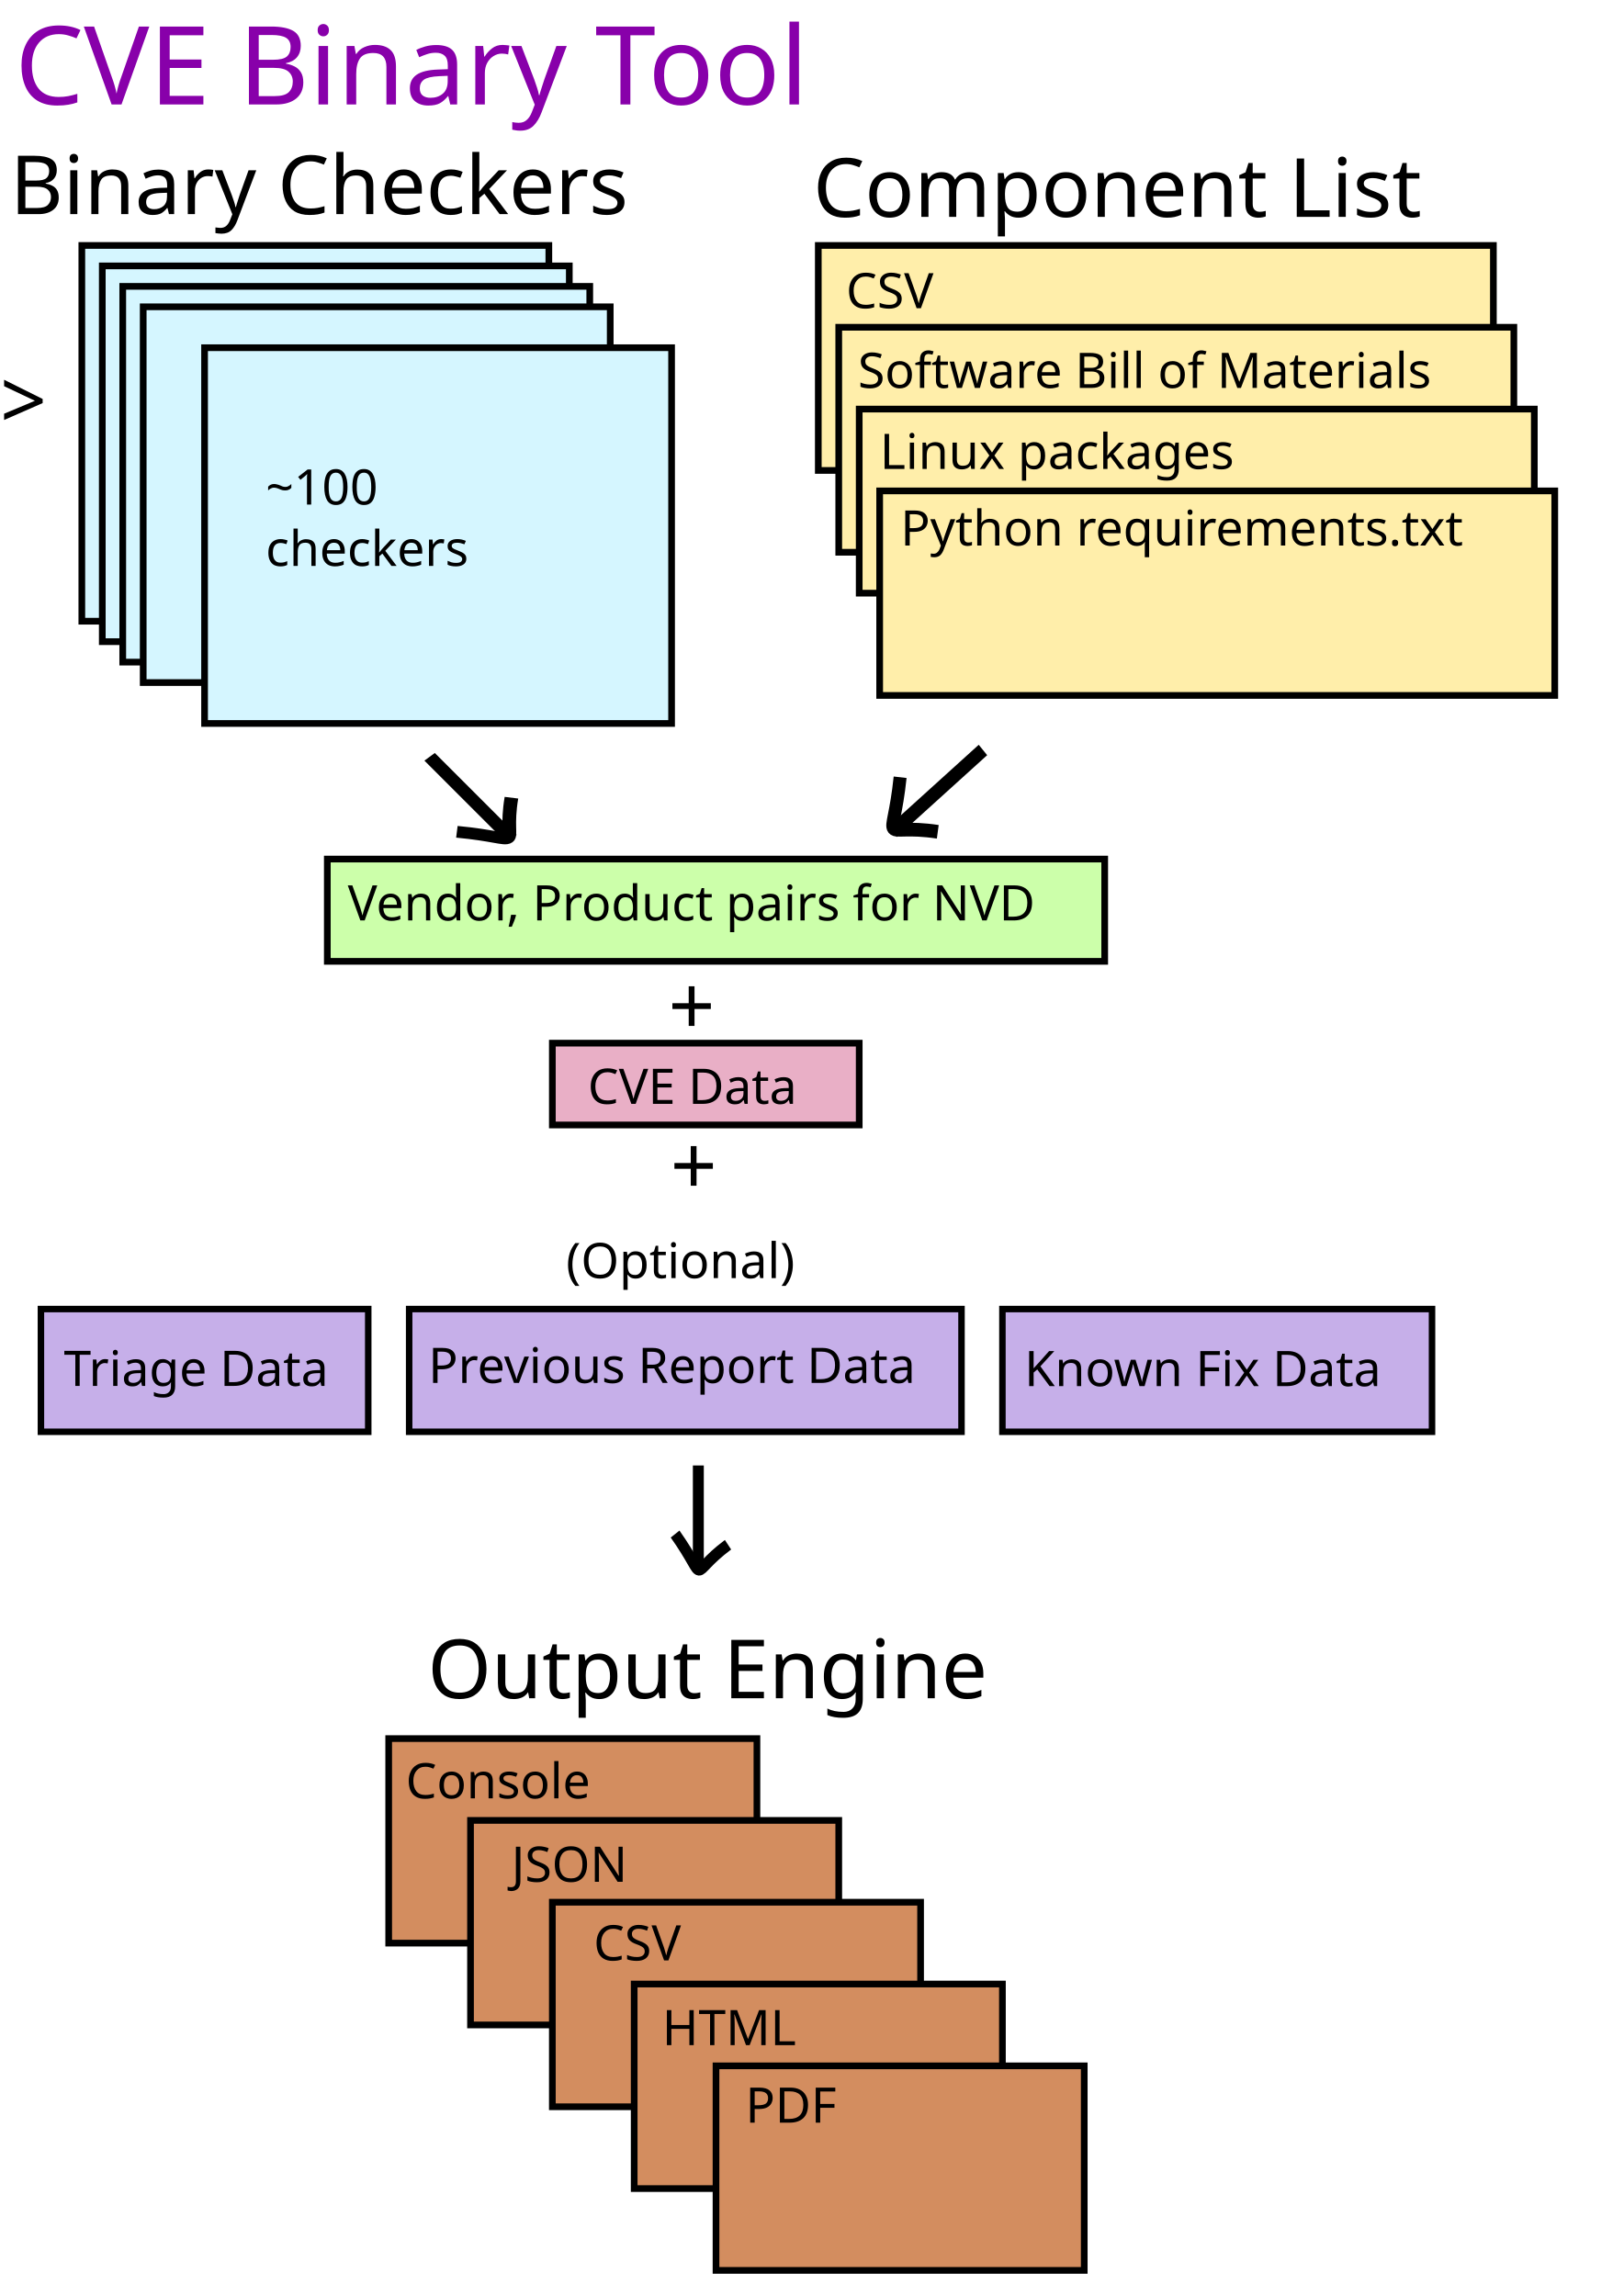
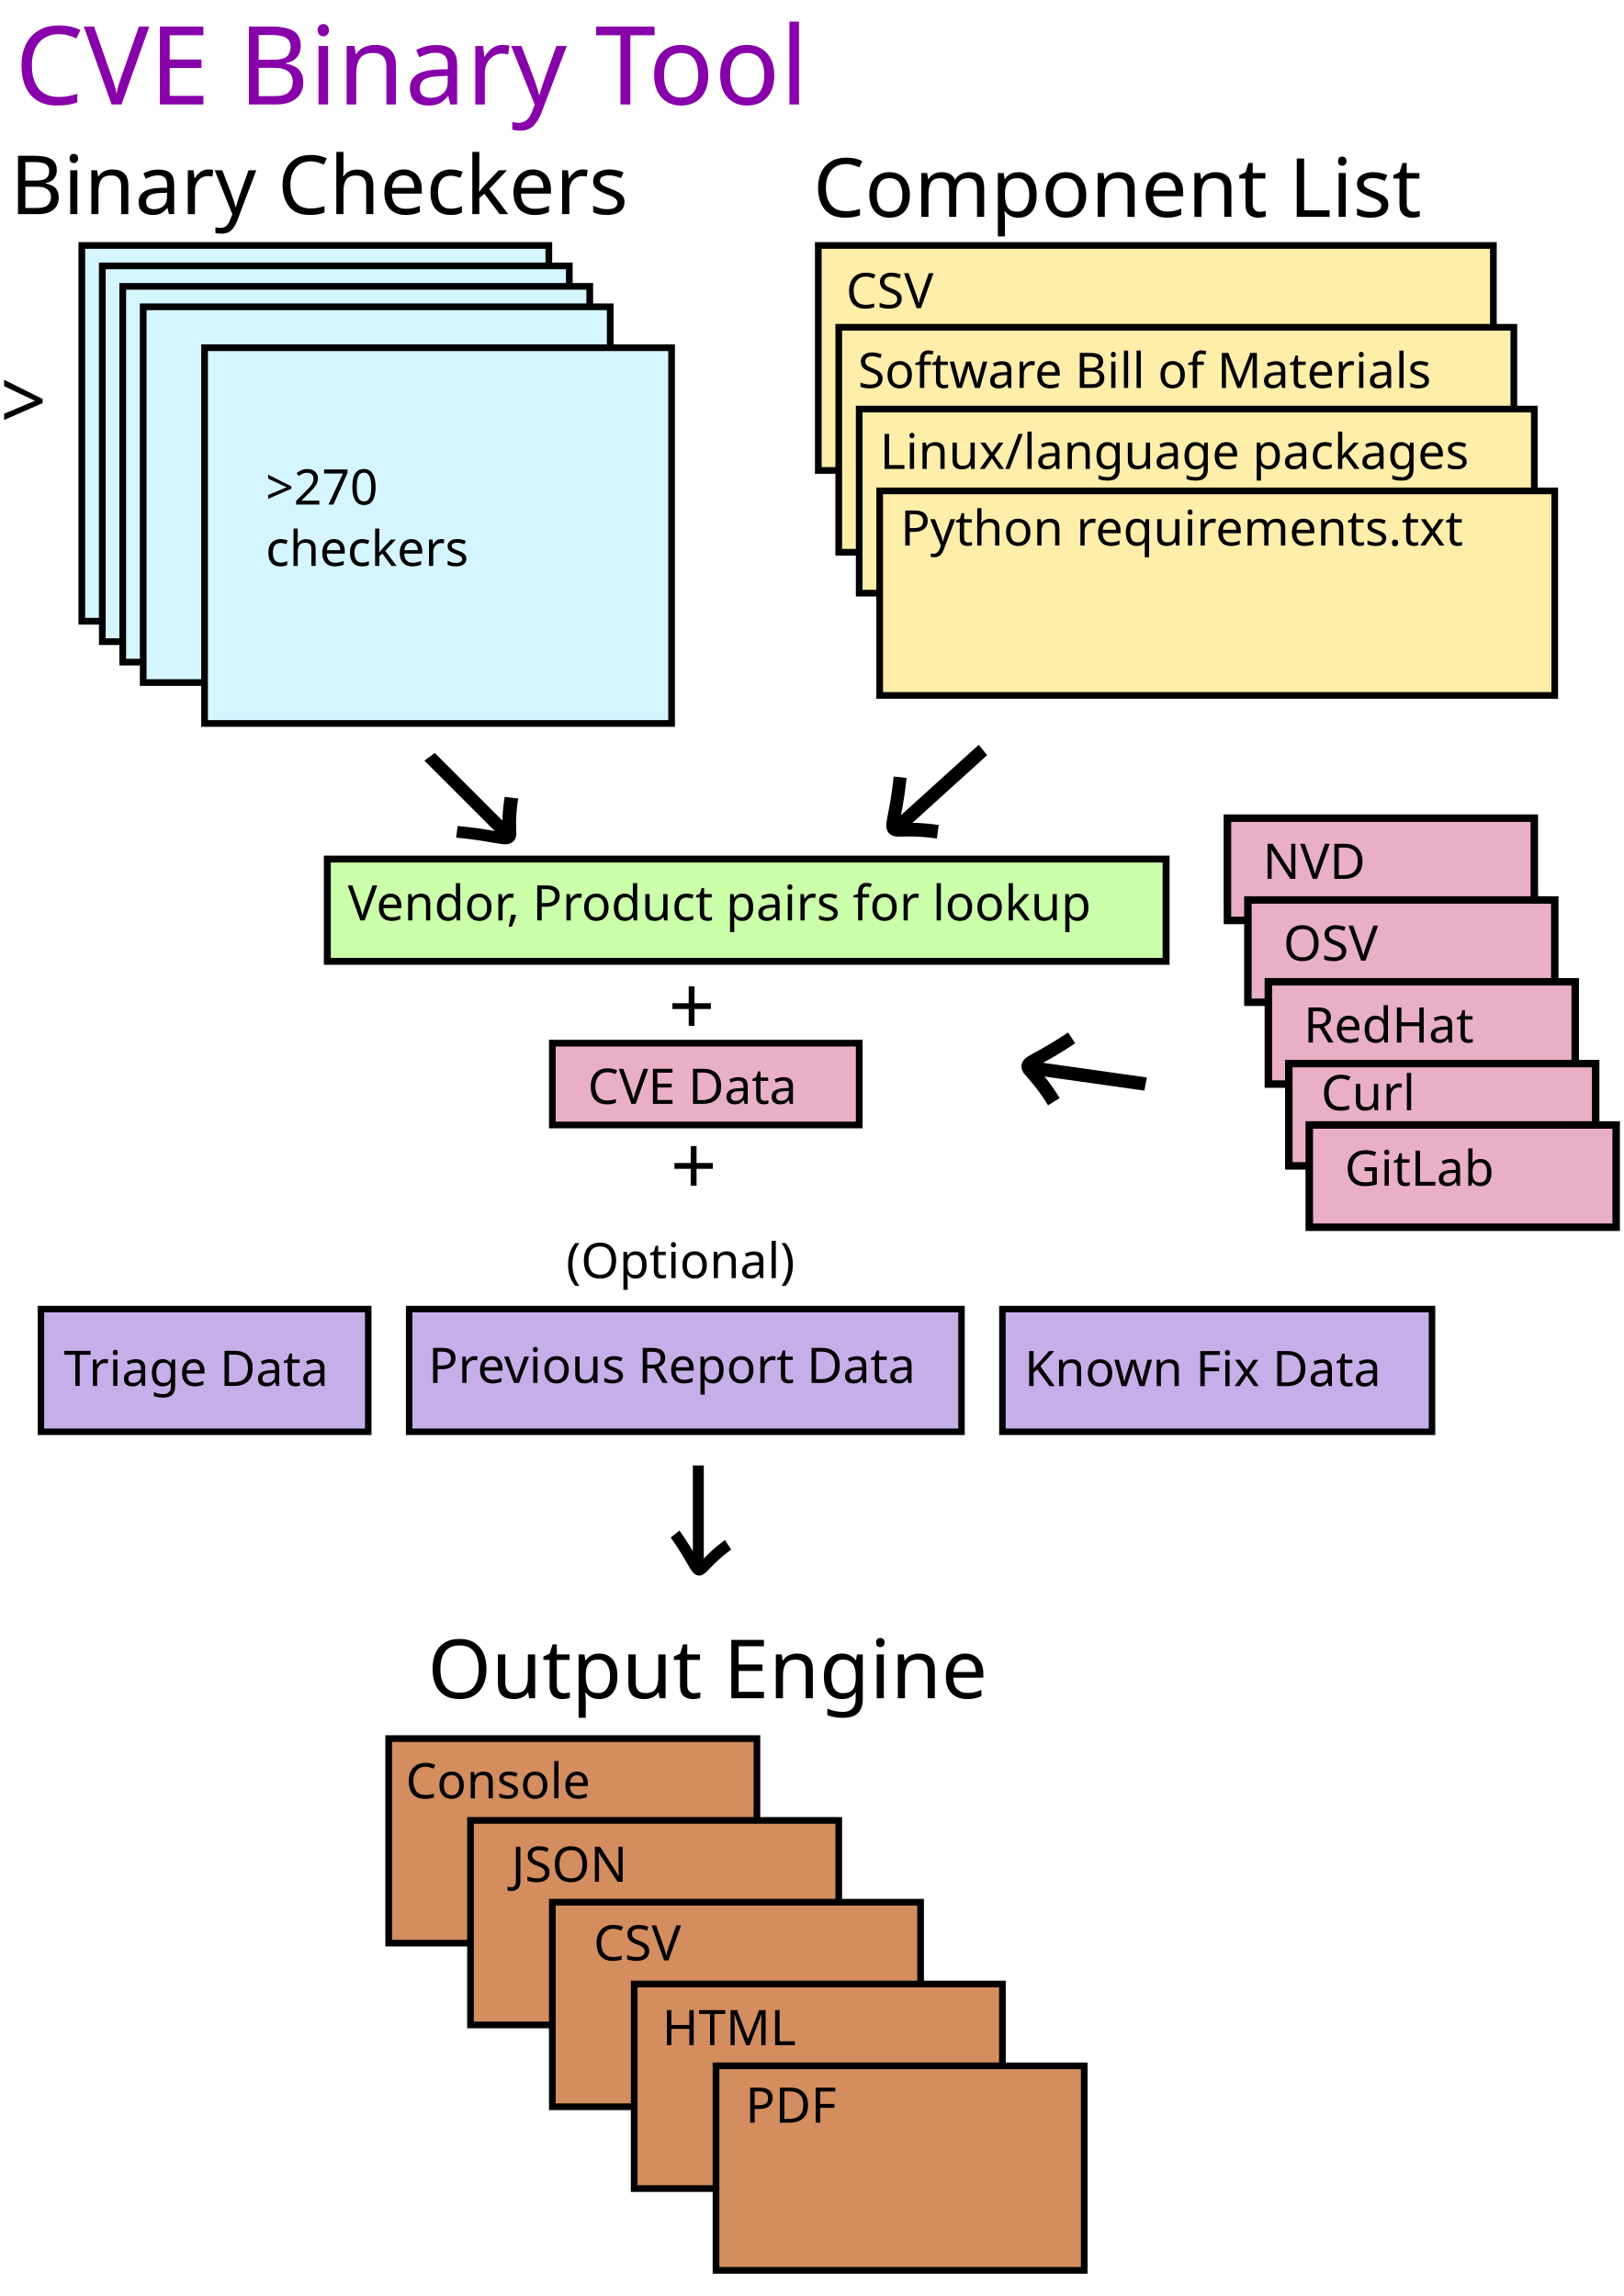
<svg xmlns="http://www.w3.org/2000/svg" width="210mm" height="297mm" viewBox="0 0 210 297" version="1.1" id="svg5">
  <defs id="defs2" />
  <g id="layer1">
    <text xml:space="preserve" style="font-style:normal;font-weight:normal;font-size:14.111px;line-height:1.25;font-family:sans-serif;fill:#000000;fill-opacity:1;stroke:none;stroke-width:0.265" x="1.923" y="13.51" id="text825">
      <tspan id="tspan823" style="font-size:14.111px;fill:#8800aa;stroke-width:0.265" x="1.923" y="13.51">CVE Binary Tool</tspan>
    </text>
    <rect style="fill:#d5f6ff;stroke:#000000;stroke-width:0.865;stroke-miterlimit:4;stroke-dasharray:none;stroke-opacity:1" id="rect4862" width="60.401" height="48.606" x="10.583" y="31.75" />
    <rect style="fill:#d5f6ff;stroke:#000000;stroke-width:0.865;stroke-miterlimit:4;stroke-dasharray:none;stroke-opacity:1" id="rect4862-0" width="60.401" height="48.606" x="13.229" y="34.396" />
    <rect style="fill:#d5f6ff;stroke:#000000;stroke-width:0.865;stroke-miterlimit:4;stroke-dasharray:none;stroke-opacity:1" id="rect4862-8" width="60.401" height="48.606" x="15.875" y="37.042" />
    <rect style="fill:#d5f6ff;stroke:#000000;stroke-width:0.865;stroke-miterlimit:4;stroke-dasharray:none;stroke-opacity:1" id="rect4862-0-0" width="60.401" height="48.606" x="18.521" y="39.687" />
    <rect style="fill:#d5f6ff;stroke:#000000;stroke-width:0.865;stroke-miterlimit:4;stroke-dasharray:none;stroke-opacity:1" id="rect4862-0-5" width="60.401" height="48.606" x="26.458" y="44.979" />
    <text xml:space="preserve" style="font-style:normal;font-weight:normal;font-size:10.583px;line-height:1.25;font-family:sans-serif;fill:#000000;fill-opacity:1;stroke:none;stroke-width:0.265" x="1.297" y="27.699" id="text6516">
      <tspan id="tspan6514" style="stroke-width:0.265" x="1.297" y="27.699">Binary Checkers</tspan>
    </text>
    <rect style="fill:#ffeeaa;stroke:#000000;stroke-width:0.865;stroke-miterlimit:4;stroke-dasharray:none;stroke-opacity:1" id="rect6752" width="87.312" height="29.104" x="105.833" y="31.75" />
    <rect style="fill:#ffeeaa;stroke:#000000;stroke-width:0.865;stroke-miterlimit:4;stroke-dasharray:none;stroke-opacity:1" id="rect6752-7" width="87.312" height="29.104" x="108.479" y="42.333" />
    <rect style="fill:#ffeeaa;stroke:#000000;stroke-width:0.865;stroke-miterlimit:4;stroke-dasharray:none;stroke-opacity:1" id="rect6752-7-7" width="87.313" height="23.812" x="111.125" y="52.917" />
    <rect style="fill:#ffeeaa;stroke:#000000;stroke-width:0.865;stroke-miterlimit:4;stroke-dasharray:none;stroke-opacity:1" id="rect6752-7-7-9" width="87.312" height="26.458" x="113.771" y="63.5" />
    <text xml:space="preserve" style="font-style:normal;font-weight:normal;font-size:10.583px;line-height:1.25;font-family:sans-serif;fill:#000000;fill-opacity:1;stroke:none;stroke-width:0.265" x="105.165" y="28.053" id="text10227">
      <tspan style="stroke-width:0.265" x="105.165" y="28.053" id="tspan11231">Component List </tspan>
    </text>
    <text xml:space="preserve" style="font-style:normal;font-weight:normal;font-size:6.35px;line-height:1.25;font-family:sans-serif;fill:#000000;fill-opacity:1;stroke:none;stroke-width:0.265" x="109.422" y="39.865" id="text13187">
      <tspan id="tspan13185" style="font-size:6.35px;stroke-width:0.265" x="109.422" y="39.865">CSV</tspan>
    </text>
    <text xml:space="preserve" style="font-style:normal;font-weight:normal;font-size:10.583px;line-height:1.25;font-family:sans-serif;fill:#000000;fill-opacity:1;stroke:none;stroke-width:0.265" x="110.96" y="50.179" id="text15651">
      <tspan id="tspan15649" style="font-size:6.35px;stroke-width:0.265" x="110.96" y="50.179">Software Bill of Materials</tspan>
      <tspan style="stroke-width:0.265" x="110.96" y="63.408" id="tspan32500" />
    </text>
    <text xml:space="preserve" style="font-style:normal;font-weight:normal;font-size:6.35px;line-height:1.25;font-family:sans-serif;fill:#000000;fill-opacity:1;stroke:none;stroke-width:0.265" x="113.799" y="60.654" id="text17635">
-       <tspan id="tspan17633" style="font-size:6.35px;stroke-width:0.265" x="113.799" y="60.654">Linux packages</tspan>
+       <tspan id="tspan17633" style="font-size:6.35px;stroke-width:0.265" x="113.799" y="60.654">Linux/language packages</tspan>
    </text>
    <text xml:space="preserve" style="font-style:normal;font-weight:normal;font-size:6.35px;line-height:1.25;font-family:sans-serif;fill:#000000;fill-opacity:1;stroke:none;stroke-width:0.265" x="116.474" y="70.564" id="text27626">
      <tspan style="font-size:6.35px;stroke-width:0.265" x="116.474" y="70.564" id="tspan27628">Python requirements.txt</tspan>
    </text>
    <g id="g62445" transform="matrix(0.6666667,0,0,0.5714285,16.75694,22.3006)">
      <path style="fill:none;stroke:#000000;stroke-width:2.657;stroke-linecap:butt;stroke-linejoin:miter;stroke-miterlimit:4;stroke-dasharray:none;stroke-opacity:1" d="m 58.208,132.292 15.875,18.521" id="path61291" />
      <path style="fill:none;stroke:#000000;stroke-width:2.657;stroke-linecap:butt;stroke-linejoin:miter;stroke-miterlimit:4;stroke-dasharray:none;stroke-opacity:1" d="M 74.083,141.552 C 72.319,153.899 77.611,150.812 63.5,149.269" id="path61291-9" />
    </g>
    <g id="g92395" transform="matrix(0.5319078,0,0,0.5661389,56.5429,123.0335)">
      <path style="fill:none;stroke:#000000;stroke-width:2.657;stroke-linecap:butt;stroke-linejoin:miter;stroke-miterlimit:4;stroke-dasharray:none;stroke-opacity:1" d="m 63.5,117.519 2e-6,24.393" id="path61291-5" />
      <path style="fill:none;stroke:#000000;stroke-width:2.657;stroke-linecap:butt;stroke-linejoin:miter;stroke-miterlimit:4;stroke-dasharray:none;stroke-opacity:1" d="m 70.716,135.632 c -10.213,7.159 -4.342,8.908 -12.868,-2.442" id="path61291-9-9" />
    </g>
    <text xml:space="preserve" style="font-style:normal;font-weight:normal;font-size:10.583px;line-height:1.25;font-family:sans-serif;fill:#000000;fill-opacity:1;stroke:none;stroke-width:0.265" x="55.306" y="219.677" id="text90706">
      <tspan id="tspan90704" style="stroke-width:0.265" x="55.306" y="219.677">Output Engine</tspan>
    </text>
    <g id="g116908" transform="translate(74.44404,110.2267)">
      <rect style="fill:#d38d5f;stroke:#000000;stroke-width:0.865;stroke-miterlimit:4;stroke-dasharray:none;stroke-opacity:1" id="rect92232" width="47.625" height="26.458" x="-24.173" y="114.669" />
      <rect style="fill:#d38d5f;stroke:#000000;stroke-width:0.865;stroke-miterlimit:4;stroke-dasharray:none;stroke-opacity:1" id="rect92232-1" width="47.625" height="26.458" x="-13.59" y="125.252" />
      <rect style="fill:#d38d5f;stroke:#000000;stroke-width:0.865;stroke-miterlimit:4;stroke-dasharray:none;stroke-opacity:1" id="rect92232-5" width="47.625" height="26.458" x="-3.007" y="135.836" />
      <rect style="fill:#d38d5f;stroke:#000000;stroke-width:0.865;stroke-miterlimit:4;stroke-dasharray:none;stroke-opacity:1" id="rect92232-8" width="47.625" height="26.458" x="7.577" y="146.419" />
      <rect style="fill:#d38d5f;stroke:#000000;stroke-width:0.865;stroke-miterlimit:4;stroke-dasharray:none;stroke-opacity:1" id="rect92232-8-2" width="47.625" height="26.458" x="18.16" y="157.002" />
      <text xml:space="preserve" style="font-style:normal;font-weight:normal;font-size:6.35px;line-height:1.25;font-family:sans-serif;fill:#000000;fill-opacity:1;stroke:none;stroke-width:0.265" x="-21.967" y="122.401" id="text93579">
        <tspan id="tspan93577" style="font-size:6.35px;stroke-width:0.265" x="-21.967" y="122.401">Console</tspan>
      </text>
      <text xml:space="preserve" style="font-style:normal;font-weight:normal;font-size:6.35px;line-height:1.25;font-family:sans-serif;fill:#000000;fill-opacity:1;stroke:none;stroke-width:0.265" x="-8.298" y="133.19" id="text98731">
        <tspan id="tspan98729" style="font-size:6.35px;stroke-width:0.265" x="-8.298" y="133.19">JSON</tspan>
      </text>
      <text xml:space="preserve" style="font-style:normal;font-weight:normal;font-size:6.35px;line-height:1.25;font-family:sans-serif;fill:#000000;fill-opacity:1;stroke:none;stroke-width:0.265" x="2.32" y="143.362" id="text102929">
        <tspan id="tspan102927" style="font-size:6.35px;stroke-width:0.265" x="2.32" y="143.362">CSV</tspan>
      </text>
      <text xml:space="preserve" style="font-style:normal;font-weight:normal;font-size:6.35px;line-height:1.25;font-family:sans-serif;fill:#000000;fill-opacity:1;stroke:none;stroke-width:0.265" x="11.2" y="154.328" id="text105529">
        <tspan id="tspan105527" style="font-size:6.35px;stroke-width:0.265" x="11.2" y="154.328">HTML</tspan>
      </text>
      <text xml:space="preserve" style="font-style:normal;font-weight:normal;font-size:6.35px;line-height:1.25;font-family:sans-serif;fill:#000000;fill-opacity:1;stroke:none;stroke-width:0.265" x="21.973" y="164.351" id="text106655">
        <tspan id="tspan106653" style="font-size:6.35px;stroke-width:0.265" x="21.973" y="164.351">PDF</tspan>
      </text>
    </g>
    <g id="g62445-6" transform="matrix(0,0.6666666,-0.630952,0,210.5983,58.20834)">
      <path style="fill:none;stroke:#000000;stroke-width:2.657;stroke-linecap:butt;stroke-linejoin:miter;stroke-miterlimit:4;stroke-dasharray:none;stroke-opacity:1" d="m 58.208,132.292 15.875,18.521" id="path61291-6" />
      <path style="fill:none;stroke:#000000;stroke-width:2.657;stroke-linecap:butt;stroke-linejoin:miter;stroke-miterlimit:4;stroke-dasharray:none;stroke-opacity:1" d="M 74.083,141.552 C 72.319,153.899 77.611,150.812 63.5,149.269" id="path61291-9-5" />
    </g>
+     <g id="g62445-6-2" transform="matrix(-0.5122478,0.4266691,-0.4038116,-0.4848057,231.4047,179.5292)">
+       <path style="fill:none;stroke:#000000;stroke-width:2.657;stroke-linecap:butt;stroke-linejoin:miter;stroke-miterlimit:4;stroke-dasharray:none;stroke-opacity:1" d="m 58.208,132.292 15.875,18.521" id="path61291-6-2" />
+       <path style="fill:none;stroke:#000000;stroke-width:2.657;stroke-linecap:butt;stroke-linejoin:miter;stroke-miterlimit:4;stroke-dasharray:none;stroke-opacity:1" d="M 74.083,141.552 C 72.319,153.899 77.611,150.812 63.5,149.269" id="path61291-9-5-4" />
+     </g>
    <g id="g68932" transform="translate(-21.16667,-44.97917)">
-       <rect style="fill:#ccffaa;stroke:#000000;stroke-width:0.865;stroke-miterlimit:4;stroke-dasharray:none;stroke-opacity:1" id="rect65209" width="100.542" height="13.229" x="63.5" y="156.104" />
+       <rect style="fill:#ccffaa;stroke:#000000;stroke-width:0.898;stroke-miterlimit:4;stroke-dasharray:none;stroke-opacity:1" id="rect65209" width="108.479" height="13.229" x="63.5" y="156.104" />
      <text xml:space="preserve" style="font-style:normal;font-weight:normal;font-size:6.35px;line-height:1.25;font-family:sans-serif;fill:#000000;fill-opacity:1;stroke:none;stroke-width:0.265" x="66.146" y="164.042" id="text66407">
-         <tspan id="tspan66405" style="font-size:6.35px;stroke-width:0.265" x="66.146" y="164.042">Vendor, Product pairs for NVD</tspan>
+         <tspan id="tspan66405" style="font-size:6.35px;stroke-width:0.265" x="66.146" y="164.042">Vendor, Product pairs for lookup</tspan>
      </text>
    </g>
    <g id="g92391" transform="translate(-7.9375,-63.5)">
      <rect style="fill:#e9afc6;stroke:#000000;stroke-width:0.865;stroke-miterlimit:4;stroke-dasharray:none;stroke-opacity:1" id="rect82866" width="39.688" height="10.583" x="79.375" y="198.438" />
      <text xml:space="preserve" style="font-style:normal;font-weight:normal;font-size:6.35px;line-height:1.25;font-family:sans-serif;fill:#000000;fill-opacity:1;stroke:none;stroke-width:0.265" x="83.952" y="206.289" id="text83706">
        <tspan id="tspan83704" style="font-size:6.35px;stroke-width:0.265" x="83.952" y="206.289">CVE Data</tspan>
+       </text>
+     </g>
+     <g id="g92391-2" transform="translate(79.375,-92.60419)">
+       <rect style="fill:#e9afc6;stroke:#000000;stroke-width:0.865;stroke-miterlimit:4;stroke-dasharray:none;stroke-opacity:1" id="rect82866-4" width="39.688" height="10.583" x="79.375" y="198.438" />
+       <text xml:space="preserve" style="font-style:normal;font-weight:normal;font-size:6.35px;line-height:1.25;font-family:sans-serif;fill:#000000;fill-opacity:1;stroke:none;stroke-width:0.265" x="83.952" y="206.289" id="text83706-1">
+         <tspan id="tspan83704-1" style="font-size:6.35px;stroke-width:0.265" x="83.952" y="206.289">NVD</tspan>
+       </text>
+     </g>
+     <g id="g92391-2-9" transform="translate(79.375,-92.60419)">
+       <rect style="fill:#e9afc6;stroke:#000000;stroke-width:0.967;stroke-miterlimit:4;stroke-dasharray:none;stroke-opacity:1" id="rect82866-4-1" width="39.688" height="13.229" x="79.375" y="198.438" />
+       <text xml:space="preserve" style="font-style:normal;font-weight:normal;font-size:6.35px;line-height:1.25;font-family:sans-serif;fill:#000000;fill-opacity:1;stroke:none;stroke-width:0.265" x="83.952" y="206.289" id="text83706-1-3">
+         <tspan id="tspan83704-1-5" style="font-size:6.35px;stroke-width:0.265" x="83.952" y="206.289">NVD</tspan>
+       </text>
+     </g>
+     <g id="g92391-2-9-0" transform="translate(82.02083,-82.02085)">
+       <rect style="fill:#e9afc6;stroke:#000000;stroke-width:0.967;stroke-miterlimit:4;stroke-dasharray:none;stroke-opacity:1" id="rect82866-4-1-1" width="39.688" height="13.229" x="79.375" y="198.438" />
+       <text xml:space="preserve" style="font-style:normal;font-weight:normal;font-size:6.35px;line-height:1.25;font-family:sans-serif;fill:#000000;fill-opacity:1;stroke:none;stroke-width:0.265" x="83.952" y="206.289" id="text83706-1-3-6">
+         <tspan id="tspan83704-1-5-2" style="font-size:6.35px;stroke-width:0.265" x="83.952" y="206.289">OSV</tspan>
+       </text>
+     </g>
+     <g id="g92391-2-9-8" transform="translate(84.66667,-71.43752)">
+       <rect style="fill:#e9afc6;stroke:#000000;stroke-width:0.967;stroke-miterlimit:4;stroke-dasharray:none;stroke-opacity:1" id="rect82866-4-1-8" width="39.688" height="13.229" x="79.375" y="198.438" />
+       <text xml:space="preserve" style="font-style:normal;font-weight:normal;font-size:6.35px;line-height:1.25;font-family:sans-serif;fill:#000000;fill-opacity:1;stroke:none;stroke-width:0.265" x="83.952" y="206.289" id="text83706-1-3-5">
+         <tspan id="tspan83704-1-5-1" style="font-size:6.35px;stroke-width:0.265" x="83.952" y="206.289">RedHat</tspan>
+       </text>
+     </g>
+     <g id="g92391-2-9-8-7" transform="translate(89.95834,-66.14584)">
+       <rect style="fill:#e9afc6;stroke:#000000;stroke-width:0.967;stroke-miterlimit:4;stroke-dasharray:none;stroke-opacity:1" id="rect82866-4-1-8-19" width="39.688" height="13.229" x="76.729" y="203.729" />
+       <text xml:space="preserve" style="font-style:normal;font-weight:normal;font-size:6.35px;line-height:1.25;font-family:sans-serif;fill:#000000;fill-opacity:1;stroke:none;stroke-width:0.265" x="80.895" y="209.758" id="text83706-1-3-5-3">
+         <tspan id="tspan83704-1-5-1-4" style="font-size:6.35px;stroke-width:0.265" x="80.895" y="209.758">Curl</tspan>
+       </text>
+     </g>
+     <g id="g92391-2-9-8-6" transform="translate(97.89583,-47.62501)">
+       <rect style="fill:#e9afc6;stroke:#000000;stroke-width:0.967;stroke-miterlimit:4;stroke-dasharray:none;stroke-opacity:1" id="rect82866-4-1-8-1" width="39.688" height="13.229" x="71.438" y="193.146" />
+       <text xml:space="preserve" style="font-style:normal;font-weight:normal;font-size:6.35px;line-height:1.25;font-family:sans-serif;fill:#000000;fill-opacity:1;stroke:none;stroke-width:0.265" x="76.014" y="200.998" id="text83706-1-3-5-4">
+         <tspan id="tspan83704-1-5-1-3" style="font-size:6.35px;stroke-width:0.265" x="76.014" y="200.998">GitLab </tspan>
      </text>
    </g>
    <text xml:space="preserve" style="font-style:normal;font-weight:normal;font-size:10.583px;line-height:1.25;font-family:sans-serif;fill:#000000;fill-opacity:1;stroke:none;stroke-width:0.265" x="86.695" y="154.55" id="text121508">
      <tspan id="tspan121506" style="stroke-width:0.265" x="86.695" y="154.55">+</tspan>
    </text>
    <text xml:space="preserve" style="font-style:normal;font-weight:normal;font-size:10.583px;line-height:1.25;font-family:sans-serif;fill:#000000;fill-opacity:1;stroke:none;stroke-width:0.265" x="86.433" y="133.88" id="text123930">
      <tspan id="tspan123928" style="stroke-width:0.265" x="86.433" y="133.88">+</tspan>
    </text>
    <text xml:space="preserve" style="font-style:normal;font-weight:normal;font-size:6.35px;line-height:1.25;font-family:sans-serif;fill:#000000;fill-opacity:1;stroke:none;stroke-width:0.265" x="73.22" y="165.333" id="text125238">
      <tspan id="tspan125236" style="font-size:6.35px;stroke-width:0.265" x="73.22" y="165.333">(Optional)</tspan>
    </text>
    <rect style="fill:#c6afe9;stroke:#000000;stroke-width:0.839;stroke-miterlimit:4;stroke-dasharray:none;stroke-opacity:1" id="rect133700" width="42.333" height="15.875" x="5.292" y="169.333" />
    <rect style="fill:#c6afe9;stroke:#000000;stroke-width:0.839;stroke-miterlimit:4;stroke-dasharray:none;stroke-opacity:1" id="rect133700-3" width="71.438" height="15.875" x="52.917" y="169.333" />
    <rect style="fill:#c6afe9;stroke:#000000;stroke-width:0.839;stroke-miterlimit:4;stroke-dasharray:none;stroke-opacity:1" id="rect133700-3-4" width="55.563" height="15.875" x="129.646" y="169.333" />
    <text xml:space="preserve" style="font-style:normal;font-weight:normal;font-size:6.35px;line-height:1.25;font-family:sans-serif;fill:#000000;fill-opacity:1;stroke:none;stroke-width:0.265" x="8.257" y="179.271" id="text128842">
      <tspan id="tspan128840" style="font-size:6.35px;stroke-width:0.265" x="8.257" y="179.271">Triage Data</tspan>
    </text>
    <text xml:space="preserve" style="font-style:normal;font-weight:normal;font-size:6.35px;line-height:1.25;font-family:sans-serif;fill:#000000;fill-opacity:1;stroke:none;stroke-width:0.265" x="55.403" y="178.888" id="text130298">
      <tspan id="tspan130296" style="font-size:6.35px;stroke-width:0.265" x="55.403" y="178.888">Previous Report Data</tspan>
    </text>
    <text xml:space="preserve" style="font-style:normal;font-weight:normal;font-size:6.35px;line-height:1.25;font-family:sans-serif;fill:#000000;fill-opacity:1;stroke:none;stroke-width:0.265" x="132.497" y="179.3" id="text130298-0">
      <tspan id="tspan130296-3" style="font-size:6.35px;stroke-width:0.265" x="132.497" y="179.3">Known Fix Data</tspan>
    </text>
    <rect style="fill:#87aade;stroke:#000000;stroke-width:0.865;stroke-miterlimit:4;stroke-dasharray:none;stroke-opacity:1" id="rect146049" width="68.792" height="23.813" x="-74.083" y="42.333" />
    <text xml:space="preserve" style="font-style:normal;font-weight:normal;font-size:6.35px;line-height:1.25;font-family:sans-serif;fill:#000000;fill-opacity:1;stroke:none;stroke-width:0.265" x="-68.34" y="52.151" id="text146713">
      <tspan id="tspan146711" style="font-size:6.35px;stroke-width:0.265" x="-68.34" y="52.151">Helper Script</tspan>
      <tspan style="font-size:6.35px;stroke-width:0.265" x="-68.34" y="60.088" id="tspan146715">(creates checkers)</tspan>
    </text>
    <text xml:space="preserve" style="font-style:normal;font-weight:normal;font-size:10.583px;line-height:1.25;font-family:sans-serif;fill:#000000;fill-opacity:1;stroke:none;stroke-width:0.265" x="0" y="55.562" id="text149639">
      <tspan id="tspan149637" style="stroke-width:0.265" x="0" y="55.562">&gt;</tspan>
    </text>
    <text xml:space="preserve" style="font-style:normal;font-weight:normal;font-size:6.35px;line-height:1.25;font-family:sans-serif;fill:#000000;fill-opacity:1;stroke:none;stroke-width:0.265" x="34.367" y="65.266" id="text152794">
-       <tspan id="tspan152792" style="font-size:6.35px;stroke-width:0.265" x="34.367" y="65.266">~100</tspan>
+       <tspan id="tspan152792" style="font-size:6.35px;stroke-width:0.265" x="34.367" y="65.266">&gt;270</tspan>
      <tspan style="font-size:6.35px;stroke-width:0.265" x="34.367" y="73.203" id="tspan152796">checkers</tspan>
    </text>
  </g>
</svg>
